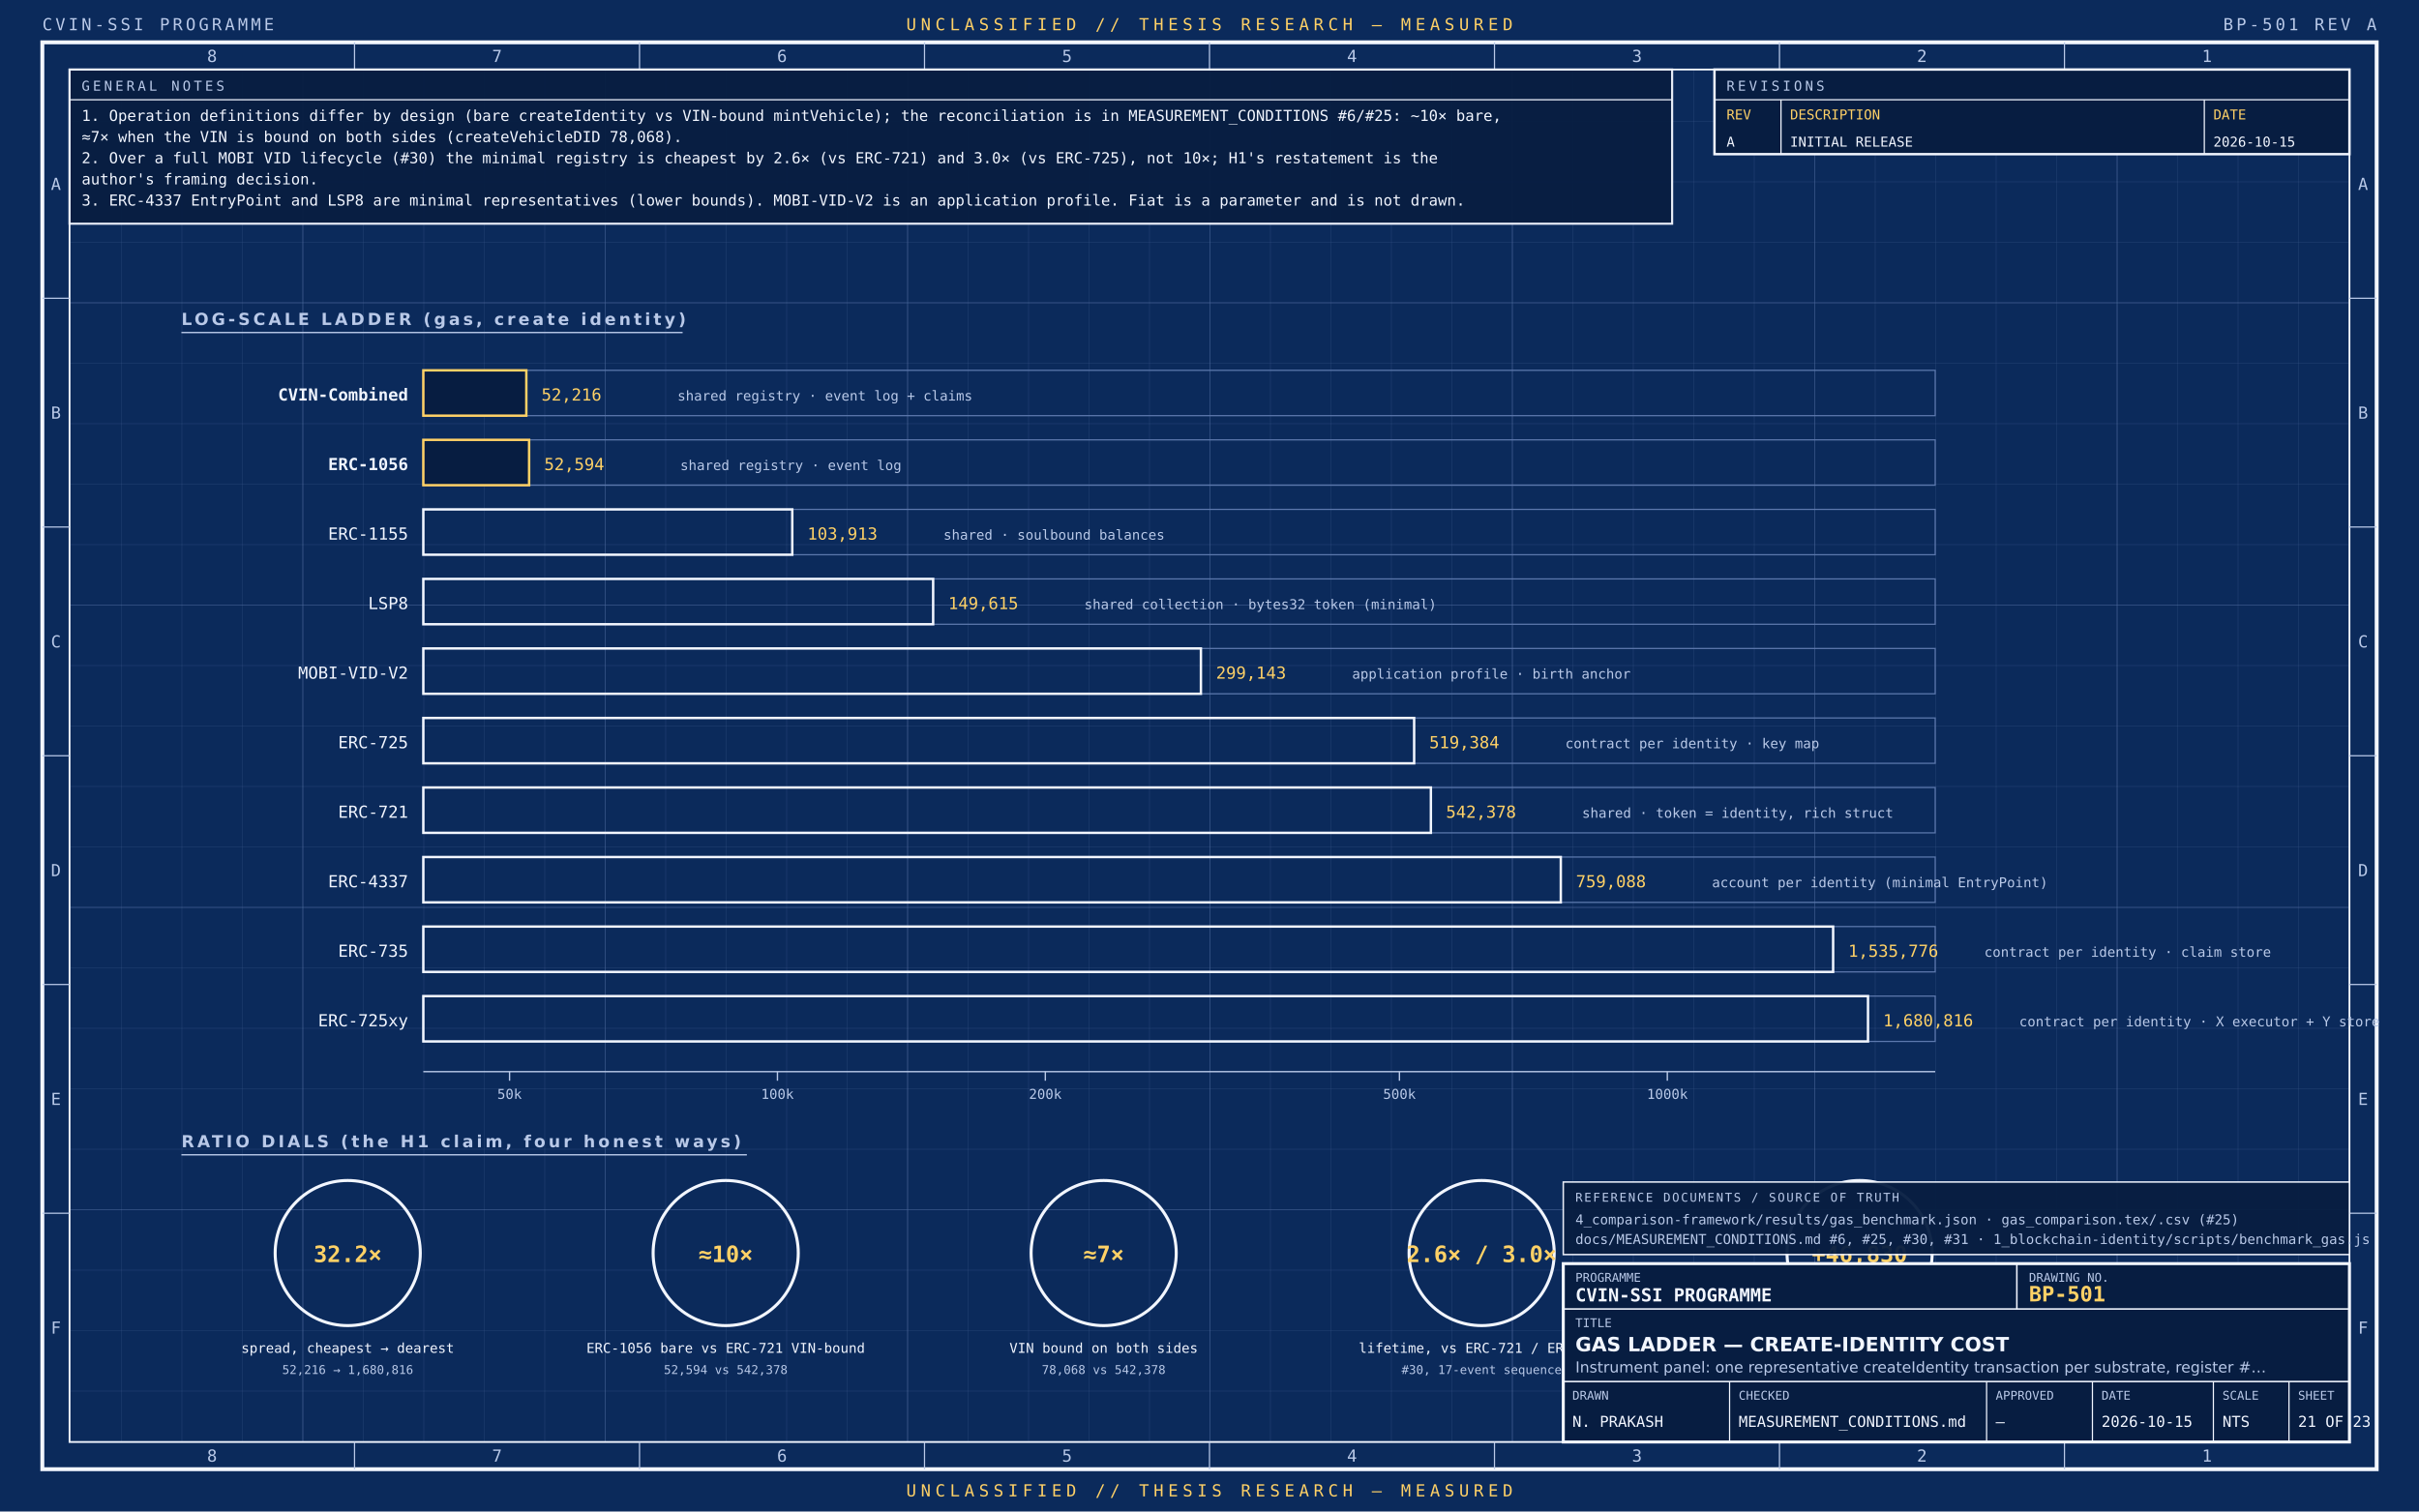
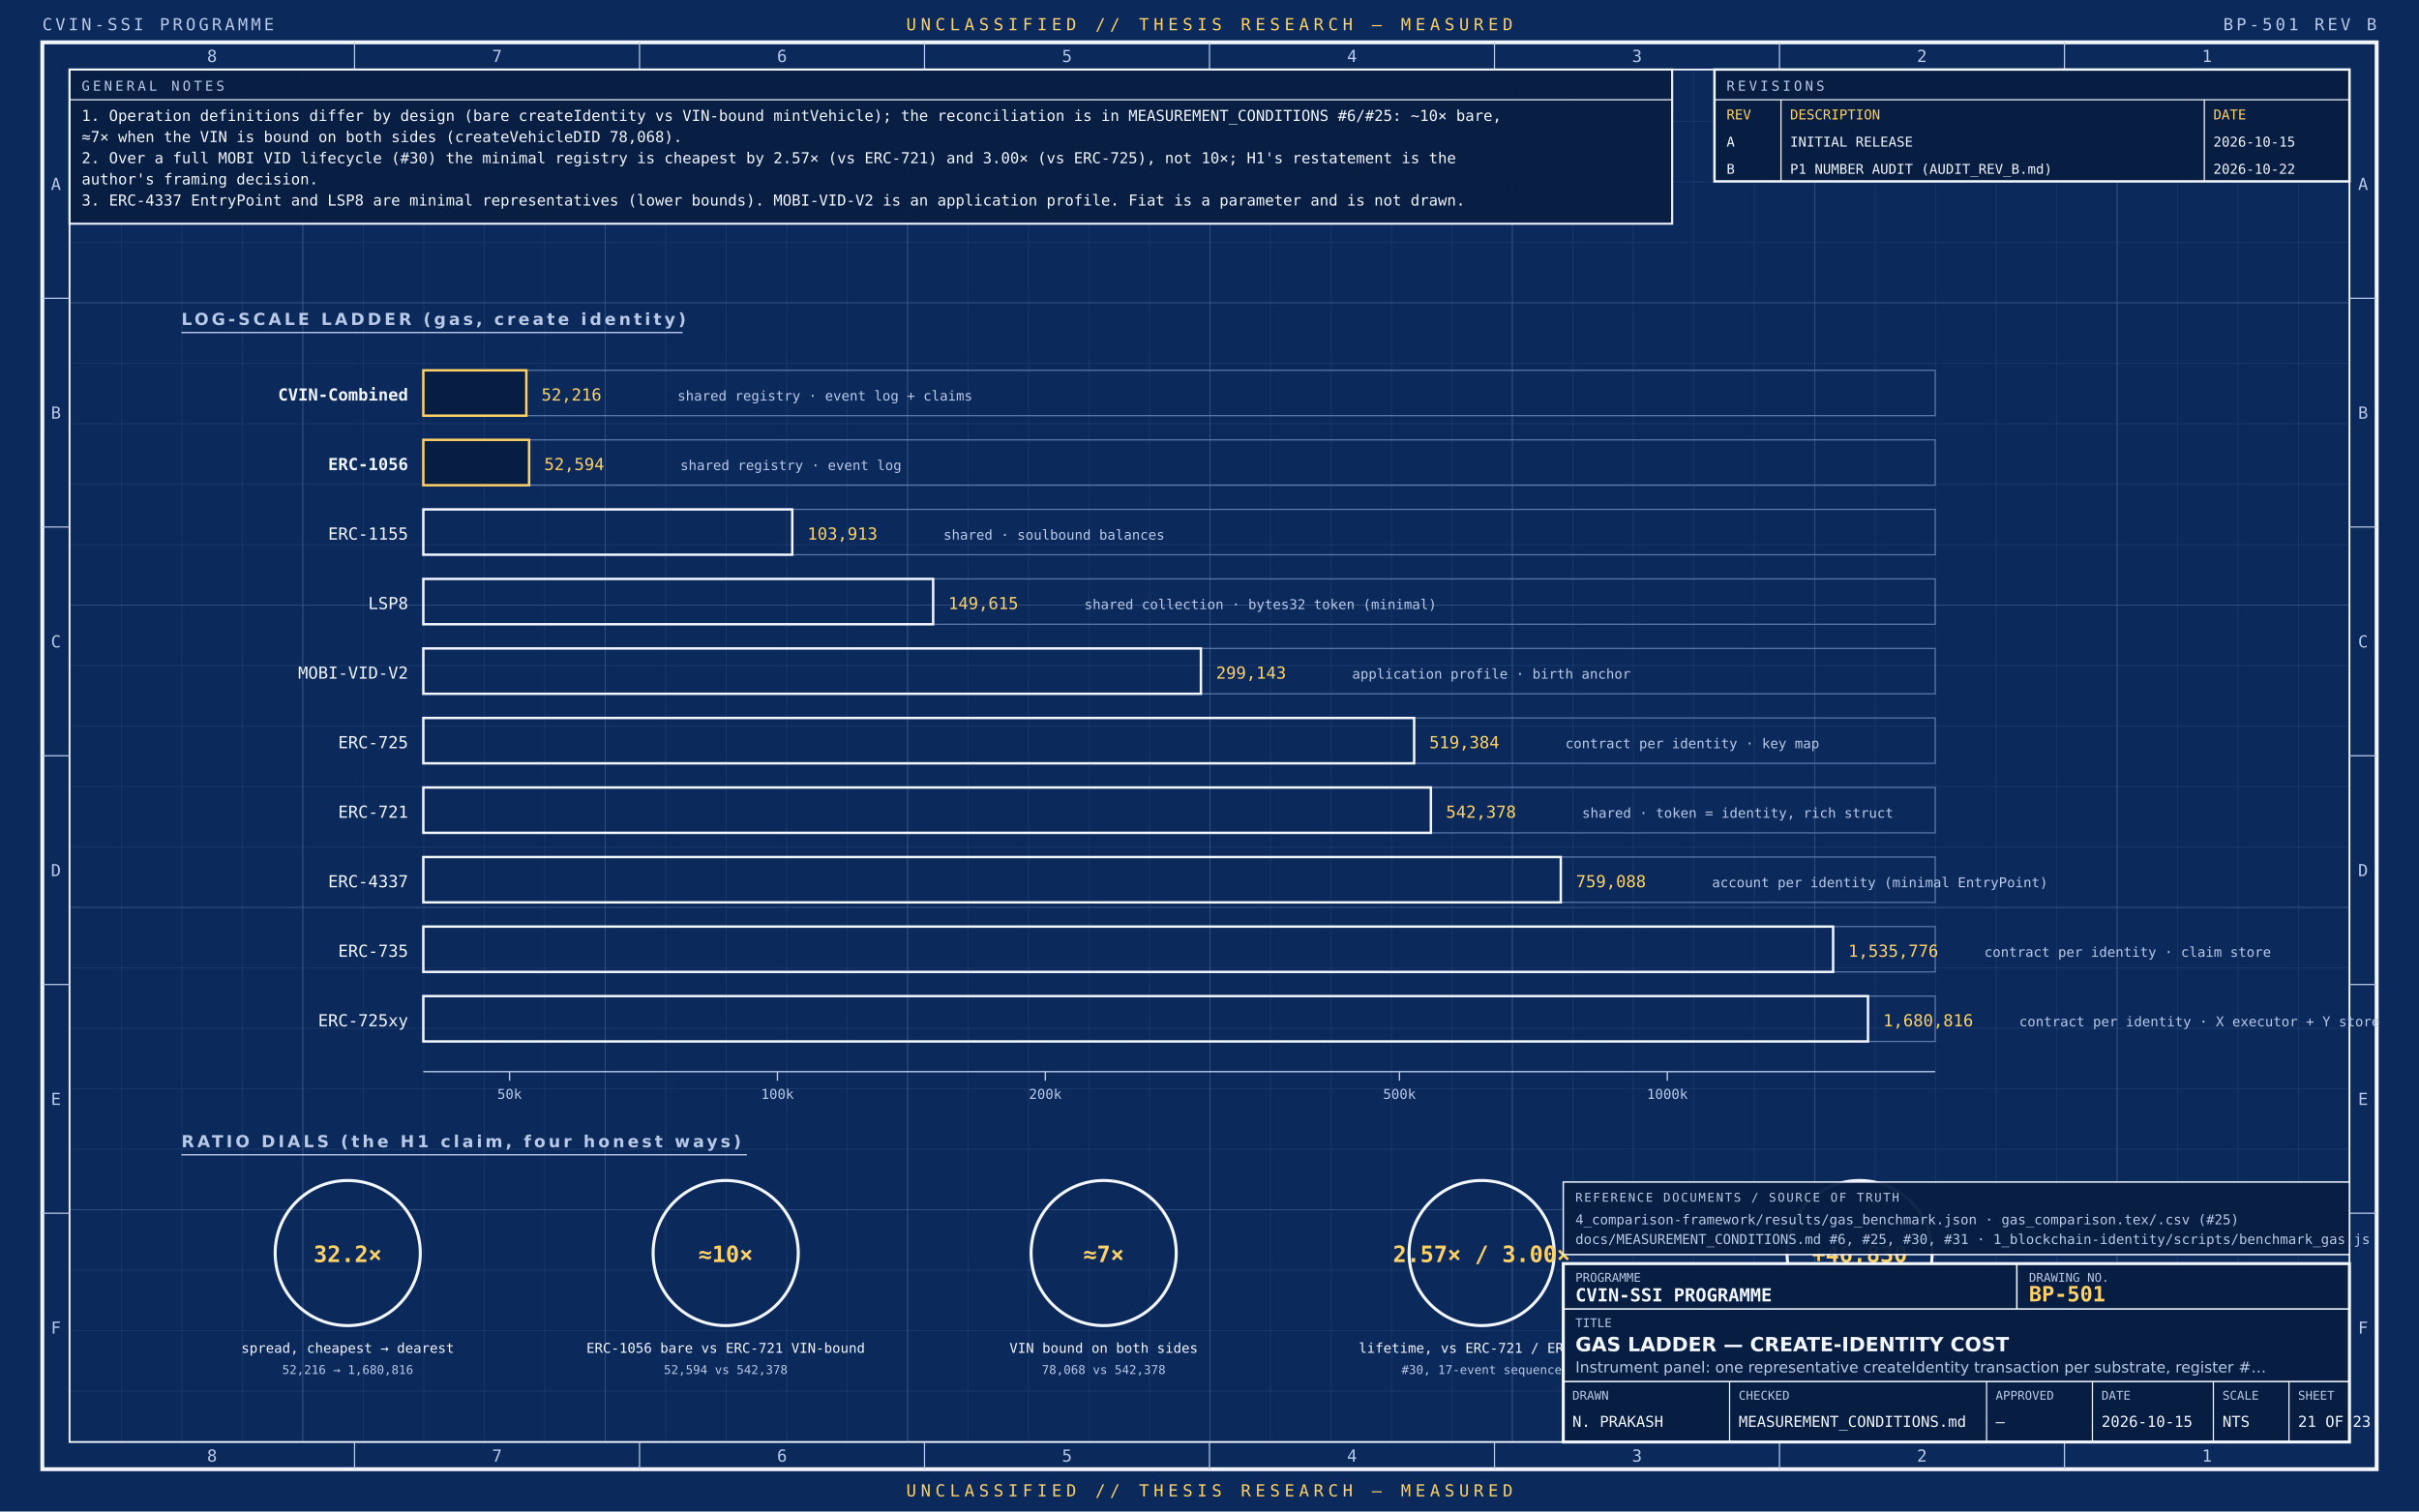
<svg xmlns="http://www.w3.org/2000/svg" width="1600" height="1000" viewBox="0 0 1600 1000">
  <defs>
    <pattern id="grid" width="40" height="40" patternUnits="userSpaceOnUse">
      <path d="M 40 0 L 0 0 0 40" fill="none" stroke="#5c78ad" stroke-width="0.35" opacity="0.55" />
    </pattern>
    <pattern id="grid2" width="200" height="200" patternUnits="userSpaceOnUse">
      <path d="M 200 0 L 0 0 0 200" fill="none" stroke="#5c78ad" stroke-width="0.7" opacity="0.6" />
    </pattern>
  </defs>
  <rect width="1600" height="1000" fill="#0b2a5b" />
  <rect x="46" y="46" width="1508" height="908" fill="url(#grid)" />
  <rect x="46" y="46" width="1508" height="908" fill="url(#grid2)" />
  <rect x="28" y="28" width="1544" height="944" fill="none" stroke="#f2f6ff" stroke-width="2.6" />
  <rect x="46" y="46" width="1508" height="908" fill="none" stroke="#f2f6ff" stroke-width="1.2" />
  <text x="140.25" y="41" font-family="DejaVu Sans Mono, Menlo, Consolas, monospace" font-size="11" fill="#b9c9e8" text-anchor="middle">8</text>
  <text x="140.25" y="967" font-family="DejaVu Sans Mono, Menlo, Consolas, monospace" font-size="11" fill="#b9c9e8" text-anchor="middle">8</text>
  <text x="328.75" y="41" font-family="DejaVu Sans Mono, Menlo, Consolas, monospace" font-size="11" fill="#b9c9e8" text-anchor="middle">7</text>
  <text x="328.75" y="967" font-family="DejaVu Sans Mono, Menlo, Consolas, monospace" font-size="11" fill="#b9c9e8" text-anchor="middle">7</text>
  <line x1="234.5" y1="28" x2="234.5" y2="46" stroke="#b9c9e8" stroke-width="0.8" />
  <line x1="234.5" y1="954" x2="234.5" y2="972" stroke="#b9c9e8" stroke-width="0.8" />
  <text x="517.25" y="41" font-family="DejaVu Sans Mono, Menlo, Consolas, monospace" font-size="11" fill="#b9c9e8" text-anchor="middle">6</text>
  <text x="517.25" y="967" font-family="DejaVu Sans Mono, Menlo, Consolas, monospace" font-size="11" fill="#b9c9e8" text-anchor="middle">6</text>
  <line x1="423.0" y1="28" x2="423.0" y2="46" stroke="#b9c9e8" stroke-width="0.8" />
  <line x1="423.0" y1="954" x2="423.0" y2="972" stroke="#b9c9e8" stroke-width="0.8" />
  <text x="705.75" y="41" font-family="DejaVu Sans Mono, Menlo, Consolas, monospace" font-size="11" fill="#b9c9e8" text-anchor="middle">5</text>
  <text x="705.75" y="967" font-family="DejaVu Sans Mono, Menlo, Consolas, monospace" font-size="11" fill="#b9c9e8" text-anchor="middle">5</text>
  <line x1="611.5" y1="28" x2="611.5" y2="46" stroke="#b9c9e8" stroke-width="0.8" />
  <line x1="611.5" y1="954" x2="611.5" y2="972" stroke="#b9c9e8" stroke-width="0.8" />
  <text x="894.25" y="41" font-family="DejaVu Sans Mono, Menlo, Consolas, monospace" font-size="11" fill="#b9c9e8" text-anchor="middle">4</text>
  <text x="894.25" y="967" font-family="DejaVu Sans Mono, Menlo, Consolas, monospace" font-size="11" fill="#b9c9e8" text-anchor="middle">4</text>
  <line x1="800.0" y1="28" x2="800.0" y2="46" stroke="#b9c9e8" stroke-width="0.8" />
  <line x1="800.0" y1="954" x2="800.0" y2="972" stroke="#b9c9e8" stroke-width="0.8" />
  <text x="1082.75" y="41" font-family="DejaVu Sans Mono, Menlo, Consolas, monospace" font-size="11" fill="#b9c9e8" text-anchor="middle">3</text>
  <text x="1082.75" y="967" font-family="DejaVu Sans Mono, Menlo, Consolas, monospace" font-size="11" fill="#b9c9e8" text-anchor="middle">3</text>
  <line x1="988.5" y1="28" x2="988.5" y2="46" stroke="#b9c9e8" stroke-width="0.8" />
  <line x1="988.5" y1="954" x2="988.5" y2="972" stroke="#b9c9e8" stroke-width="0.8" />
  <text x="1271.25" y="41" font-family="DejaVu Sans Mono, Menlo, Consolas, monospace" font-size="11" fill="#b9c9e8" text-anchor="middle">2</text>
  <text x="1271.25" y="967" font-family="DejaVu Sans Mono, Menlo, Consolas, monospace" font-size="11" fill="#b9c9e8" text-anchor="middle">2</text>
  <line x1="1177.0" y1="28" x2="1177.0" y2="46" stroke="#b9c9e8" stroke-width="0.8" />
  <line x1="1177.0" y1="954" x2="1177.0" y2="972" stroke="#b9c9e8" stroke-width="0.8" />
  <text x="1459.75" y="41" font-family="DejaVu Sans Mono, Menlo, Consolas, monospace" font-size="11" fill="#b9c9e8" text-anchor="middle">1</text>
  <text x="1459.75" y="967" font-family="DejaVu Sans Mono, Menlo, Consolas, monospace" font-size="11" fill="#b9c9e8" text-anchor="middle">1</text>
  <line x1="1365.5" y1="28" x2="1365.5" y2="46" stroke="#b9c9e8" stroke-width="0.8" />
  <line x1="1365.5" y1="954" x2="1365.5" y2="972" stroke="#b9c9e8" stroke-width="0.8" />
  <text x="37" y="125.667" font-family="DejaVu Sans Mono, Menlo, Consolas, monospace" font-size="11" fill="#b9c9e8" text-anchor="middle">A</text>
  <text x="1563" y="125.667" font-family="DejaVu Sans Mono, Menlo, Consolas, monospace" font-size="11" fill="#b9c9e8" text-anchor="middle">A</text>
  <text x="37" y="277.0" font-family="DejaVu Sans Mono, Menlo, Consolas, monospace" font-size="11" fill="#b9c9e8" text-anchor="middle">B</text>
  <text x="1563" y="277.0" font-family="DejaVu Sans Mono, Menlo, Consolas, monospace" font-size="11" fill="#b9c9e8" text-anchor="middle">B</text>
  <line x1="28" y1="197.333" x2="46" y2="197.333" stroke="#b9c9e8" stroke-width="0.8" />
  <line x1="1554" y1="197.333" x2="1572" y2="197.333" stroke="#b9c9e8" stroke-width="0.8" />
  <text x="37" y="428.333" font-family="DejaVu Sans Mono, Menlo, Consolas, monospace" font-size="11" fill="#b9c9e8" text-anchor="middle">C</text>
  <text x="1563" y="428.333" font-family="DejaVu Sans Mono, Menlo, Consolas, monospace" font-size="11" fill="#b9c9e8" text-anchor="middle">C</text>
  <line x1="28" y1="348.667" x2="46" y2="348.667" stroke="#b9c9e8" stroke-width="0.8" />
  <line x1="1554" y1="348.667" x2="1572" y2="348.667" stroke="#b9c9e8" stroke-width="0.8" />
  <text x="37" y="579.667" font-family="DejaVu Sans Mono, Menlo, Consolas, monospace" font-size="11" fill="#b9c9e8" text-anchor="middle">D</text>
  <text x="1563" y="579.667" font-family="DejaVu Sans Mono, Menlo, Consolas, monospace" font-size="11" fill="#b9c9e8" text-anchor="middle">D</text>
  <line x1="28" y1="500.0" x2="46" y2="500.0" stroke="#b9c9e8" stroke-width="0.8" />
  <line x1="1554" y1="500.0" x2="1572" y2="500.0" stroke="#b9c9e8" stroke-width="0.8" />
  <text x="37" y="731.0" font-family="DejaVu Sans Mono, Menlo, Consolas, monospace" font-size="11" fill="#b9c9e8" text-anchor="middle">E</text>
  <text x="1563" y="731.0" font-family="DejaVu Sans Mono, Menlo, Consolas, monospace" font-size="11" fill="#b9c9e8" text-anchor="middle">E</text>
  <line x1="28" y1="651.333" x2="46" y2="651.333" stroke="#b9c9e8" stroke-width="0.8" />
  <line x1="1554" y1="651.333" x2="1572" y2="651.333" stroke="#b9c9e8" stroke-width="0.8" />
  <text x="37" y="882.333" font-family="DejaVu Sans Mono, Menlo, Consolas, monospace" font-size="11" fill="#b9c9e8" text-anchor="middle">F</text>
  <text x="1563" y="882.333" font-family="DejaVu Sans Mono, Menlo, Consolas, monospace" font-size="11" fill="#b9c9e8" text-anchor="middle">F</text>
  <line x1="28" y1="802.667" x2="46" y2="802.667" stroke="#b9c9e8" stroke-width="0.8" />
  <line x1="1554" y1="802.667" x2="1572" y2="802.667" stroke="#b9c9e8" stroke-width="0.8" />
  <text x="800.0" y="20" font-family="DejaVu Sans Mono, Menlo, Consolas, monospace" font-size="11" fill="#ffd166" text-anchor="middle" letter-spacing="3">UNCLASSIFIED // THESIS RESEARCH — MEASURED</text>
  <text x="800.0" y="990" font-family="DejaVu Sans Mono, Menlo, Consolas, monospace" font-size="11" fill="#ffd166" text-anchor="middle" letter-spacing="3">UNCLASSIFIED // THESIS RESEARCH — MEASURED</text>
  <text x="28" y="20" font-family="DejaVu Sans Mono, Menlo, Consolas, monospace" font-size="11" fill="#b9c9e8" letter-spacing="2">CVIN-SSI PROGRAMME</text>
-   <text x="1572" y="20" font-family="DejaVu Sans Mono, Menlo, Consolas, monospace" font-size="11" fill="#b9c9e8" text-anchor="end" letter-spacing="2">BP-501  REV A</text>
+   <text x="1572" y="20" font-family="DejaVu Sans Mono, Menlo, Consolas, monospace" font-size="11" fill="#b9c9e8" text-anchor="end" letter-spacing="2">BP-501  REV B</text>
  <text x="120" y="215" font-family="DejaVu Sans, Helvetica, Arial, sans-serif" font-size="11" fill="#b9c9e8" text-anchor="start" font-weight="bold" opacity="1.0" letter-spacing="2">LOG-SCALE LADDER (gas, create identity)</text>
  <line x1="120" y1="220" x2="451.5" y2="220" stroke="#b9c9e8" stroke-width="0.9" opacity="1.0" />
  <rect x="280" y="245" width="1000" height="30" rx="0" fill="none" stroke="#5c78ad" stroke-width="0.8" opacity="1.0" />
  <rect x="280" y="245" width="68.126" height="30" rx="0" fill="#071d41" stroke="#ffd166" stroke-width="1.6" opacity="1.0" />
  <text x="270" y="265" font-family="DejaVu Sans Mono, Menlo, Consolas, monospace" font-size="11" fill="#f2f6ff" text-anchor="end" font-weight="bold" opacity="1.0">CVIN-Combined</text>
  <text x="358.126" y="265" font-family="DejaVu Sans Mono, Menlo, Consolas, monospace" font-size="11" fill="#ffd166" text-anchor="start" font-weight="normal" opacity="1.0">52,216</text>
  <text x="448.126" y="265" font-family="DejaVu Sans Mono, Menlo, Consolas, monospace" font-size="9" fill="#b9c9e8" text-anchor="start" font-weight="normal" opacity="1.0">shared registry · event log + claims</text>
  <rect x="280" y="291" width="1000" height="30" rx="0" fill="none" stroke="#5c78ad" stroke-width="0.8" opacity="1.0" />
  <rect x="280" y="291" width="69.97" height="30" rx="0" fill="#071d41" stroke="#ffd166" stroke-width="1.6" opacity="1.0" />
  <text x="270" y="311" font-family="DejaVu Sans Mono, Menlo, Consolas, monospace" font-size="11" fill="#f2f6ff" text-anchor="end" font-weight="bold" opacity="1.0">ERC-1056</text>
  <text x="359.97" y="311" font-family="DejaVu Sans Mono, Menlo, Consolas, monospace" font-size="11" fill="#ffd166" text-anchor="start" font-weight="normal" opacity="1.0">52,594</text>
  <text x="449.97" y="311" font-family="DejaVu Sans Mono, Menlo, Consolas, monospace" font-size="9" fill="#b9c9e8" text-anchor="start" font-weight="normal" opacity="1.0">shared registry · event log</text>
  <rect x="280" y="337" width="1000" height="30" rx="0" fill="none" stroke="#5c78ad" stroke-width="0.8" opacity="1.0" />
  <rect x="280" y="337" width="244.036" height="30" rx="0" fill="none" stroke="#f2f6ff" stroke-width="1.6" opacity="1.0" />
  <text x="270" y="357" font-family="DejaVu Sans Mono, Menlo, Consolas, monospace" font-size="11" fill="#f2f6ff" text-anchor="end" font-weight="normal" opacity="1.0">ERC-1155</text>
  <text x="534.036" y="357" font-family="DejaVu Sans Mono, Menlo, Consolas, monospace" font-size="11" fill="#ffd166" text-anchor="start" font-weight="normal" opacity="1.0">103,913</text>
  <text x="624.036" y="357" font-family="DejaVu Sans Mono, Menlo, Consolas, monospace" font-size="9" fill="#b9c9e8" text-anchor="start" font-weight="normal" opacity="1.0">shared · soulbound balances</text>
  <rect x="280" y="383" width="1000" height="30" rx="0" fill="none" stroke="#5c78ad" stroke-width="0.8" opacity="1.0" />
  <rect x="280" y="383" width="337.213" height="30" rx="0" fill="none" stroke="#f2f6ff" stroke-width="1.6" opacity="1.0" />
  <text x="270" y="403" font-family="DejaVu Sans Mono, Menlo, Consolas, monospace" font-size="11" fill="#f2f6ff" text-anchor="end" font-weight="normal" opacity="1.0">LSP8</text>
  <text x="627.213" y="403" font-family="DejaVu Sans Mono, Menlo, Consolas, monospace" font-size="11" fill="#ffd166" text-anchor="start" font-weight="normal" opacity="1.0">149,615</text>
  <text x="717.213" y="403" font-family="DejaVu Sans Mono, Menlo, Consolas, monospace" font-size="9" fill="#b9c9e8" text-anchor="start" font-weight="normal" opacity="1.0">shared collection · bytes32 token (minimal)</text>
  <rect x="280" y="429" width="1000" height="30" rx="0" fill="none" stroke="#5c78ad" stroke-width="0.8" opacity="1.0" />
  <rect x="280" y="429" width="514.323" height="30" rx="0" fill="none" stroke="#f2f6ff" stroke-width="1.6" opacity="1.0" />
  <text x="270" y="449" font-family="DejaVu Sans Mono, Menlo, Consolas, monospace" font-size="11" fill="#f2f6ff" text-anchor="end" font-weight="normal" opacity="1.0">MOBI-VID-V2</text>
  <text x="804.323" y="449" font-family="DejaVu Sans Mono, Menlo, Consolas, monospace" font-size="11" fill="#ffd166" text-anchor="start" font-weight="normal" opacity="1.0">299,143</text>
  <text x="894.323" y="449" font-family="DejaVu Sans Mono, Menlo, Consolas, monospace" font-size="9" fill="#b9c9e8" text-anchor="start" font-weight="normal" opacity="1.0">application profile · birth anchor</text>
  <rect x="280" y="475" width="1000" height="30" rx="0" fill="none" stroke="#5c78ad" stroke-width="0.8" opacity="1.0" />
  <rect x="280" y="475" width="655.355" height="30" rx="0" fill="none" stroke="#f2f6ff" stroke-width="1.6" opacity="1.0" />
  <text x="270" y="495" font-family="DejaVu Sans Mono, Menlo, Consolas, monospace" font-size="11" fill="#f2f6ff" text-anchor="end" font-weight="normal" opacity="1.0">ERC-725</text>
  <text x="945.355" y="495" font-family="DejaVu Sans Mono, Menlo, Consolas, monospace" font-size="11" fill="#ffd166" text-anchor="start" font-weight="normal" opacity="1.0">519,384</text>
  <text x="1035.355" y="495" font-family="DejaVu Sans Mono, Menlo, Consolas, monospace" font-size="9" fill="#b9c9e8" text-anchor="start" font-weight="normal" opacity="1.0">contract per identity · key map</text>
  <rect x="280" y="521" width="1000" height="30" rx="0" fill="none" stroke="#5c78ad" stroke-width="0.8" opacity="1.0" />
  <rect x="280" y="521" width="666.429" height="30" rx="0" fill="none" stroke="#f2f6ff" stroke-width="1.6" opacity="1.0" />
  <text x="270" y="541" font-family="DejaVu Sans Mono, Menlo, Consolas, monospace" font-size="11" fill="#f2f6ff" text-anchor="end" font-weight="normal" opacity="1.0">ERC-721</text>
  <text x="956.429" y="541" font-family="DejaVu Sans Mono, Menlo, Consolas, monospace" font-size="11" fill="#ffd166" text-anchor="start" font-weight="normal" opacity="1.0">542,378</text>
  <text x="1046.429" y="541" font-family="DejaVu Sans Mono, Menlo, Consolas, monospace" font-size="9" fill="#b9c9e8" text-anchor="start" font-weight="normal" opacity="1.0">shared · token = identity, rich struct</text>
  <rect x="280" y="567" width="1000" height="30" rx="0" fill="none" stroke="#5c78ad" stroke-width="0.8" opacity="1.0" />
  <rect x="280" y="567" width="752.357" height="30" rx="0" fill="none" stroke="#f2f6ff" stroke-width="1.6" opacity="1.0" />
  <text x="270" y="587" font-family="DejaVu Sans Mono, Menlo, Consolas, monospace" font-size="11" fill="#f2f6ff" text-anchor="end" font-weight="normal" opacity="1.0">ERC-4337</text>
  <text x="1042.357" y="587" font-family="DejaVu Sans Mono, Menlo, Consolas, monospace" font-size="11" fill="#ffd166" text-anchor="start" font-weight="normal" opacity="1.0">759,088</text>
  <text x="1132.357" y="587" font-family="DejaVu Sans Mono, Menlo, Consolas, monospace" font-size="9" fill="#b9c9e8" text-anchor="start" font-weight="normal" opacity="1.0">account per identity (minimal EntryPoint)</text>
  <rect x="280" y="613" width="1000" height="30" rx="0" fill="none" stroke="#5c78ad" stroke-width="0.8" opacity="1.0" />
  <rect x="280" y="613" width="932.487" height="30" rx="0" fill="none" stroke="#f2f6ff" stroke-width="1.6" opacity="1.0" />
  <text x="270" y="633" font-family="DejaVu Sans Mono, Menlo, Consolas, monospace" font-size="11" fill="#f2f6ff" text-anchor="end" font-weight="normal" opacity="1.0">ERC-735</text>
  <text x="1222.487" y="633" font-family="DejaVu Sans Mono, Menlo, Consolas, monospace" font-size="11" fill="#ffd166" text-anchor="start" font-weight="normal" opacity="1.0">1,535,776</text>
  <text x="1312.487" y="633" font-family="DejaVu Sans Mono, Menlo, Consolas, monospace" font-size="9" fill="#b9c9e8" text-anchor="start" font-weight="normal" opacity="1.0">contract per identity · claim store</text>
  <rect x="280" y="659" width="1000" height="30" rx="0" fill="none" stroke="#5c78ad" stroke-width="0.8" opacity="1.0" />
  <rect x="280" y="659" width="955.556" height="30" rx="0" fill="none" stroke="#f2f6ff" stroke-width="1.6" opacity="1.0" />
  <text x="270" y="679" font-family="DejaVu Sans Mono, Menlo, Consolas, monospace" font-size="11" fill="#f2f6ff" text-anchor="end" font-weight="normal" opacity="1.0">ERC-725xy</text>
  <text x="1245.556" y="679" font-family="DejaVu Sans Mono, Menlo, Consolas, monospace" font-size="11" fill="#ffd166" text-anchor="start" font-weight="normal" opacity="1.0">1,680,816</text>
  <text x="1335.556" y="679" font-family="DejaVu Sans Mono, Menlo, Consolas, monospace" font-size="9" fill="#b9c9e8" text-anchor="start" font-weight="normal" opacity="1.0">contract per identity · X executor + Y store</text>
  <line x1="337.04" y1="709" x2="337.04" y2="715" stroke="#b9c9e8" stroke-width="0.9" opacity="1.0" />
  <text x="337.04" y="727" font-family="DejaVu Sans Mono, Menlo, Consolas, monospace" font-size="9" fill="#b9c9e8" text-anchor="middle" font-weight="normal" opacity="1.0">50k</text>
  <line x1="514.224" y1="709" x2="514.224" y2="715" stroke="#b9c9e8" stroke-width="0.9" opacity="1.0" />
  <text x="514.224" y="727" font-family="DejaVu Sans Mono, Menlo, Consolas, monospace" font-size="9" fill="#b9c9e8" text-anchor="middle" font-weight="normal" opacity="1.0">100k</text>
  <line x1="691.408" y1="709" x2="691.408" y2="715" stroke="#b9c9e8" stroke-width="0.9" opacity="1.0" />
  <text x="691.408" y="727" font-family="DejaVu Sans Mono, Menlo, Consolas, monospace" font-size="9" fill="#b9c9e8" text-anchor="middle" font-weight="normal" opacity="1.0">200k</text>
  <line x1="925.632" y1="709" x2="925.632" y2="715" stroke="#b9c9e8" stroke-width="0.9" opacity="1.0" />
  <text x="925.632" y="727" font-family="DejaVu Sans Mono, Menlo, Consolas, monospace" font-size="9" fill="#b9c9e8" text-anchor="middle" font-weight="normal" opacity="1.0">500k</text>
  <line x1="1102.816" y1="709" x2="1102.816" y2="715" stroke="#b9c9e8" stroke-width="0.9" opacity="1.0" />
  <text x="1102.816" y="727" font-family="DejaVu Sans Mono, Menlo, Consolas, monospace" font-size="9" fill="#b9c9e8" text-anchor="middle" font-weight="normal" opacity="1.0">1000k</text>
  <line x1="280" y1="709" x2="1280" y2="709" stroke="#b9c9e8" stroke-width="0.9" opacity="1.0" />
  <text x="120" y="759" font-family="DejaVu Sans, Helvetica, Arial, sans-serif" font-size="11" fill="#b9c9e8" text-anchor="start" font-weight="bold" opacity="1.0" letter-spacing="2">RATIO DIALS (the H1 claim, four honest ways)</text>
  <line x1="120" y1="764" x2="494.0" y2="764" stroke="#b9c9e8" stroke-width="0.9" opacity="1.0" />
  <circle cx="230" cy="829" r="48" fill="none" stroke="#f2f6ff" stroke-width="2.0" />
  <text x="230" y="835" font-family="DejaVu Sans Mono, Menlo, Consolas, monospace" font-size="15" fill="#ffd166" text-anchor="middle" font-weight="bold" opacity="1.0">32.2×</text>
  <text x="230" y="895" font-family="DejaVu Sans Mono, Menlo, Consolas, monospace" font-size="9" fill="#f2f6ff" text-anchor="middle" font-weight="normal" opacity="1.0">spread, cheapest → dearest</text>
  <text x="230" y="909" font-family="DejaVu Sans Mono, Menlo, Consolas, monospace" font-size="8" fill="#b9c9e8" text-anchor="middle" font-weight="normal" opacity="1.0">52,216 → 1,680,816</text>
  <circle cx="480" cy="829" r="48" fill="none" stroke="#f2f6ff" stroke-width="2.0" />
  <text x="480" y="835" font-family="DejaVu Sans Mono, Menlo, Consolas, monospace" font-size="15" fill="#ffd166" text-anchor="middle" font-weight="bold" opacity="1.0">≈10×</text>
  <text x="480" y="895" font-family="DejaVu Sans Mono, Menlo, Consolas, monospace" font-size="9" fill="#f2f6ff" text-anchor="middle" font-weight="normal" opacity="1.0">ERC-1056 bare vs ERC-721 VIN-bound</text>
  <text x="480" y="909" font-family="DejaVu Sans Mono, Menlo, Consolas, monospace" font-size="8" fill="#b9c9e8" text-anchor="middle" font-weight="normal" opacity="1.0">52,594 vs 542,378</text>
  <circle cx="730" cy="829" r="48" fill="none" stroke="#f2f6ff" stroke-width="2.0" />
  <text x="730" y="835" font-family="DejaVu Sans Mono, Menlo, Consolas, monospace" font-size="15" fill="#ffd166" text-anchor="middle" font-weight="bold" opacity="1.0">≈7×</text>
  <text x="730" y="895" font-family="DejaVu Sans Mono, Menlo, Consolas, monospace" font-size="9" fill="#f2f6ff" text-anchor="middle" font-weight="normal" opacity="1.0">VIN bound on both sides</text>
  <text x="730" y="909" font-family="DejaVu Sans Mono, Menlo, Consolas, monospace" font-size="8" fill="#b9c9e8" text-anchor="middle" font-weight="normal" opacity="1.0">78,068 vs 542,378</text>
  <circle cx="980" cy="829" r="48" fill="none" stroke="#f2f6ff" stroke-width="2.0" />
-   <text x="980" y="835" font-family="DejaVu Sans Mono, Menlo, Consolas, monospace" font-size="15" fill="#ffd166" text-anchor="middle" font-weight="bold" opacity="1.0">2.6× / 3.0×</text>
+   <text x="980" y="835" font-family="DejaVu Sans Mono, Menlo, Consolas, monospace" font-size="15" fill="#ffd166" text-anchor="middle" font-weight="bold" opacity="1.0">2.57× / 3.00×</text>
  <text x="980" y="895" font-family="DejaVu Sans Mono, Menlo, Consolas, monospace" font-size="9" fill="#f2f6ff" text-anchor="middle" font-weight="normal" opacity="1.0">lifetime, vs ERC-721 / ERC-725</text>
  <text x="980" y="909" font-family="DejaVu Sans Mono, Menlo, Consolas, monospace" font-size="8" fill="#b9c9e8" text-anchor="middle" font-weight="normal" opacity="1.0">#30, 17-event sequence</text>
  <circle cx="1230" cy="829" r="48" fill="none" stroke="#f2f6ff" stroke-width="2.0" />
  <text x="1230" y="835" font-family="DejaVu Sans Mono, Menlo, Consolas, monospace" font-size="15" fill="#ffd166" text-anchor="middle" font-weight="bold" opacity="1.0">+46,830</text>
  <text x="1230" y="895" font-family="DejaVu Sans Mono, Menlo, Consolas, monospace" font-size="9" fill="#f2f6ff" text-anchor="middle" font-weight="normal" opacity="1.0">ERC-4337 EntryPoint per routed op</text>
-   <text x="1230" y="909" font-family="DejaVu Sans Mono, Menlo, Consolas, monospace" font-size="8" fill="#b9c9e8" text-anchor="middle" font-weight="normal" opacity="1.0">96,228 vs 49,366 direct</text>
+   <text x="1230" y="909" font-family="DejaVu Sans Mono, Menlo, Consolas, monospace" font-size="8" fill="#b9c9e8" text-anchor="middle" font-weight="normal" opacity="1.0">96,173 vs 49,343 direct</text>
  <rect x="46" y="46" width="1060" height="102" rx="0" fill="#071d41" stroke="#f2f6ff" stroke-width="1.4" opacity="0.95" />
  <text x="54" y="60" font-family="DejaVu Sans Mono, Menlo, Consolas, monospace" font-size="9" fill="#b9c9e8" text-anchor="start" font-weight="normal" opacity="1.0" letter-spacing="2">GENERAL NOTES</text>
  <line x1="46" y1="66" x2="1106" y2="66" stroke="#f2f6ff" stroke-width="0.8" opacity="1.0" />
  <text x="54" y="80" font-family="DejaVu Sans Mono, Menlo, Consolas, monospace" font-size="10" fill="#f2f6ff" text-anchor="start" font-weight="normal" opacity="1.0">1. Operation definitions differ by design (bare createIdentity vs VIN-bound mintVehicle); the reconciliation is in MEASUREMENT_CONDITIONS #6/#25: ~10× bare,</text>
  <text x="54" y="94" font-family="DejaVu Sans Mono, Menlo, Consolas, monospace" font-size="10" fill="#f2f6ff" text-anchor="start" font-weight="normal" opacity="1.0">   ≈7× when the VIN is bound on both sides (createVehicleDID 78,068).</text>
-   <text x="54" y="108" font-family="DejaVu Sans Mono, Menlo, Consolas, monospace" font-size="10" fill="#f2f6ff" text-anchor="start" font-weight="normal" opacity="1.0">2. Over a full MOBI VID lifecycle (#30) the minimal registry is cheapest by 2.6× (vs ERC-721) and 3.0× (vs ERC-725), not 10×; H1's restatement is the</text>
+   <text x="54" y="108" font-family="DejaVu Sans Mono, Menlo, Consolas, monospace" font-size="10" fill="#f2f6ff" text-anchor="start" font-weight="normal" opacity="1.0">2. Over a full MOBI VID lifecycle (#30) the minimal registry is cheapest by 2.57× (vs ERC-721) and 3.00× (vs ERC-725), not 10×; H1's restatement is the</text>
  <text x="54" y="122" font-family="DejaVu Sans Mono, Menlo, Consolas, monospace" font-size="10" fill="#f2f6ff" text-anchor="start" font-weight="normal" opacity="1.0">   author's framing decision.</text>
  <text x="54" y="136" font-family="DejaVu Sans Mono, Menlo, Consolas, monospace" font-size="10" fill="#f2f6ff" text-anchor="start" font-weight="normal" opacity="1.0">3. ERC-4337 EntryPoint and LSP8 are minimal representatives (lower bounds). MOBI-VID-V2 is an application profile. Fiat is a parameter and is not drawn.</text>
-   <rect x="1134" y="46" width="420" height="56" rx="0" fill="#071d41" stroke="#f2f6ff" stroke-width="1.6" opacity="1.0" />
+   <rect x="1134" y="46" width="420" height="74" rx="0" fill="#071d41" stroke="#f2f6ff" stroke-width="1.6" opacity="1.0" />
  <text x="1142" y="60" font-family="DejaVu Sans Mono, Menlo, Consolas, monospace" font-size="9" fill="#b9c9e8" text-anchor="start" font-weight="normal" opacity="1.0" letter-spacing="2">REVISIONS</text>
  <line x1="1134" y1="66" x2="1554" y2="66" stroke="#f2f6ff" stroke-width="0.8" opacity="1.0" />
  <text x="1142" y="79" font-family="DejaVu Sans Mono, Menlo, Consolas, monospace" font-size="9" fill="#ffd166" text-anchor="start" font-weight="normal" opacity="1.0">REV</text>
  <text x="1184" y="79" font-family="DejaVu Sans Mono, Menlo, Consolas, monospace" font-size="9" fill="#ffd166" text-anchor="start" font-weight="normal" opacity="1.0">DESCRIPTION</text>
  <text x="1464" y="79" font-family="DejaVu Sans Mono, Menlo, Consolas, monospace" font-size="9" fill="#ffd166" text-anchor="start" font-weight="normal" opacity="1.0">DATE</text>
  <text x="1142" y="97" font-family="DejaVu Sans Mono, Menlo, Consolas, monospace" font-size="9" fill="#f2f6ff" text-anchor="start" font-weight="normal" opacity="1.0">A</text>
  <text x="1184" y="97" font-family="DejaVu Sans Mono, Menlo, Consolas, monospace" font-size="9" fill="#f2f6ff" text-anchor="start" font-weight="normal" opacity="1.0">INITIAL RELEASE</text>
  <text x="1464" y="97" font-family="DejaVu Sans Mono, Menlo, Consolas, monospace" font-size="9" fill="#f2f6ff" text-anchor="start" font-weight="normal" opacity="1.0">2026-10-15</text>
-   <line x1="1178" y1="66" x2="1178" y2="102" stroke="#f2f6ff" stroke-width="0.8" opacity="1.0" />
-   <line x1="1458" y1="66" x2="1458" y2="102" stroke="#f2f6ff" stroke-width="0.8" opacity="1.0" />
+   <text x="1142" y="115" font-family="DejaVu Sans Mono, Menlo, Consolas, monospace" font-size="9" fill="#f2f6ff" text-anchor="start" font-weight="normal" opacity="1.0">B</text>
+   <text x="1184" y="115" font-family="DejaVu Sans Mono, Menlo, Consolas, monospace" font-size="9" fill="#f2f6ff" text-anchor="start" font-weight="normal" opacity="1.0">P1 NUMBER AUDIT (AUDIT_REV_B.md)</text>
+   <text x="1464" y="115" font-family="DejaVu Sans Mono, Menlo, Consolas, monospace" font-size="9" fill="#f2f6ff" text-anchor="start" font-weight="normal" opacity="1.0">2026-10-22</text>
+   <line x1="1178" y1="66" x2="1178" y2="120" stroke="#f2f6ff" stroke-width="0.8" opacity="1.0" />
+   <line x1="1458" y1="66" x2="1458" y2="120" stroke="#f2f6ff" stroke-width="0.8" opacity="1.0" />
  <rect x="1034" y="782" width="520" height="48" rx="0" fill="#071d41" stroke="#f2f6ff" stroke-width="1.0" opacity="0.95" />
  <text x="1042" y="795" font-family="DejaVu Sans Mono, Menlo, Consolas, monospace" font-size="8" fill="#b9c9e8" text-anchor="start" font-weight="normal" opacity="1.0" letter-spacing="1">REFERENCE DOCUMENTS / SOURCE OF TRUTH</text>
  <text x="1042" y="810" font-family="DejaVu Sans Mono, Menlo, Consolas, monospace" font-size="9" fill="#b9c9e8" text-anchor="start" font-weight="normal" opacity="1.0">4_comparison-framework/results/gas_benchmark.json · gas_comparison.tex/.csv (#25)</text>
  <text x="1042" y="823" font-family="DejaVu Sans Mono, Menlo, Consolas, monospace" font-size="9" fill="#b9c9e8" text-anchor="start" font-weight="normal" opacity="1.0">docs/MEASUREMENT_CONDITIONS.md #6, #25, #30, #31 · 1_blockchain-identity/scripts/benchmark_gas.js</text>
  <rect x="1034" y="836" width="520" height="118" rx="0" fill="#071d41" stroke="#f2f6ff" stroke-width="2.0" opacity="1.0" />
  <line x1="1034" y1="866" x2="1554" y2="866" stroke="#f2f6ff" stroke-width="1.0" opacity="1.0" />
  <line x1="1034" y1="914" x2="1554" y2="914" stroke="#f2f6ff" stroke-width="1.0" opacity="1.0" />
  <line x1="1334" y1="836" x2="1334" y2="866" stroke="#f2f6ff" stroke-width="1.0" opacity="1.0" />
  <text x="1042" y="848" font-family="DejaVu Sans Mono, Menlo, Consolas, monospace" font-size="8" fill="#b9c9e8" text-anchor="start" font-weight="normal" opacity="1.0">PROGRAMME</text>
  <text x="1042" y="861" font-family="DejaVu Sans Mono, Menlo, Consolas, monospace" font-size="12" fill="#f2f6ff" text-anchor="start" font-weight="bold" opacity="1.0">CVIN-SSI PROGRAMME</text>
  <text x="1342" y="848" font-family="DejaVu Sans Mono, Menlo, Consolas, monospace" font-size="8" fill="#b9c9e8" text-anchor="start" font-weight="normal" opacity="1.0">DRAWING NO.</text>
  <text x="1342" y="861" font-family="DejaVu Sans Mono, Menlo, Consolas, monospace" font-size="14" fill="#ffd166" text-anchor="start" font-weight="bold" opacity="1.0">BP-501</text>
  <text x="1042" y="878" font-family="DejaVu Sans Mono, Menlo, Consolas, monospace" font-size="8" fill="#b9c9e8" text-anchor="start" font-weight="normal" opacity="1.0">TITLE</text>
  <text x="1042" y="894" font-family="DejaVu Sans, Helvetica, Arial, sans-serif" font-size="13" fill="#f2f6ff" text-anchor="start" font-weight="bold" opacity="1.0">GAS LADDER — CREATE-IDENTITY COST</text>
  <text x="1042" y="908" font-family="DejaVu Sans, Helvetica, Arial, sans-serif" font-size="10" fill="#b9c9e8" text-anchor="start" font-weight="normal" opacity="1.0">Instrument panel: one representative createIdentity transaction per substrate, register #…</text>
  <text x="1040" y="926" font-family="DejaVu Sans Mono, Menlo, Consolas, monospace" font-size="8" fill="#b9c9e8" text-anchor="start" font-weight="normal" opacity="1.0">DRAWN</text>
  <text x="1040" y="944" font-family="DejaVu Sans Mono, Menlo, Consolas, monospace" font-size="10" fill="#f2f6ff" text-anchor="start" font-weight="normal" opacity="1.0">N. PRAKASH</text>
  <line x1="1144" y1="914" x2="1144" y2="954" stroke="#f2f6ff" stroke-width="0.8" opacity="1.0" />
  <text x="1150" y="926" font-family="DejaVu Sans Mono, Menlo, Consolas, monospace" font-size="8" fill="#b9c9e8" text-anchor="start" font-weight="normal" opacity="1.0">CHECKED</text>
  <text x="1150" y="944" font-family="DejaVu Sans Mono, Menlo, Consolas, monospace" font-size="10" fill="#f2f6ff" text-anchor="start" font-weight="normal" opacity="1.0">MEASUREMENT_CONDITIONS.md</text>
  <line x1="1314" y1="914" x2="1314" y2="954" stroke="#f2f6ff" stroke-width="0.8" opacity="1.0" />
  <text x="1320" y="926" font-family="DejaVu Sans Mono, Menlo, Consolas, monospace" font-size="8" fill="#b9c9e8" text-anchor="start" font-weight="normal" opacity="1.0">APPROVED</text>
  <text x="1320" y="944" font-family="DejaVu Sans Mono, Menlo, Consolas, monospace" font-size="10" fill="#f2f6ff" text-anchor="start" font-weight="normal" opacity="1.0">—</text>
  <line x1="1384" y1="914" x2="1384" y2="954" stroke="#f2f6ff" stroke-width="0.8" opacity="1.0" />
  <text x="1390" y="926" font-family="DejaVu Sans Mono, Menlo, Consolas, monospace" font-size="8" fill="#b9c9e8" text-anchor="start" font-weight="normal" opacity="1.0">DATE</text>
  <text x="1390" y="944" font-family="DejaVu Sans Mono, Menlo, Consolas, monospace" font-size="10" fill="#f2f6ff" text-anchor="start" font-weight="normal" opacity="1.0">2026-10-15</text>
  <line x1="1464" y1="914" x2="1464" y2="954" stroke="#f2f6ff" stroke-width="0.8" opacity="1.0" />
  <text x="1470" y="926" font-family="DejaVu Sans Mono, Menlo, Consolas, monospace" font-size="8" fill="#b9c9e8" text-anchor="start" font-weight="normal" opacity="1.0">SCALE</text>
  <text x="1470" y="944" font-family="DejaVu Sans Mono, Menlo, Consolas, monospace" font-size="10" fill="#f2f6ff" text-anchor="start" font-weight="normal" opacity="1.0">NTS</text>
  <line x1="1514" y1="914" x2="1514" y2="954" stroke="#f2f6ff" stroke-width="0.8" opacity="1.0" />
  <text x="1520" y="926" font-family="DejaVu Sans Mono, Menlo, Consolas, monospace" font-size="8" fill="#b9c9e8" text-anchor="start" font-weight="normal" opacity="1.0">SHEET</text>
  <text x="1520" y="944" font-family="DejaVu Sans Mono, Menlo, Consolas, monospace" font-size="10" fill="#f2f6ff" text-anchor="start" font-weight="normal" opacity="1.0">21 OF 23</text>
  <line x1="1554" y1="914" x2="1554" y2="954" stroke="#f2f6ff" stroke-width="0.8" opacity="1.0" />
</svg>
